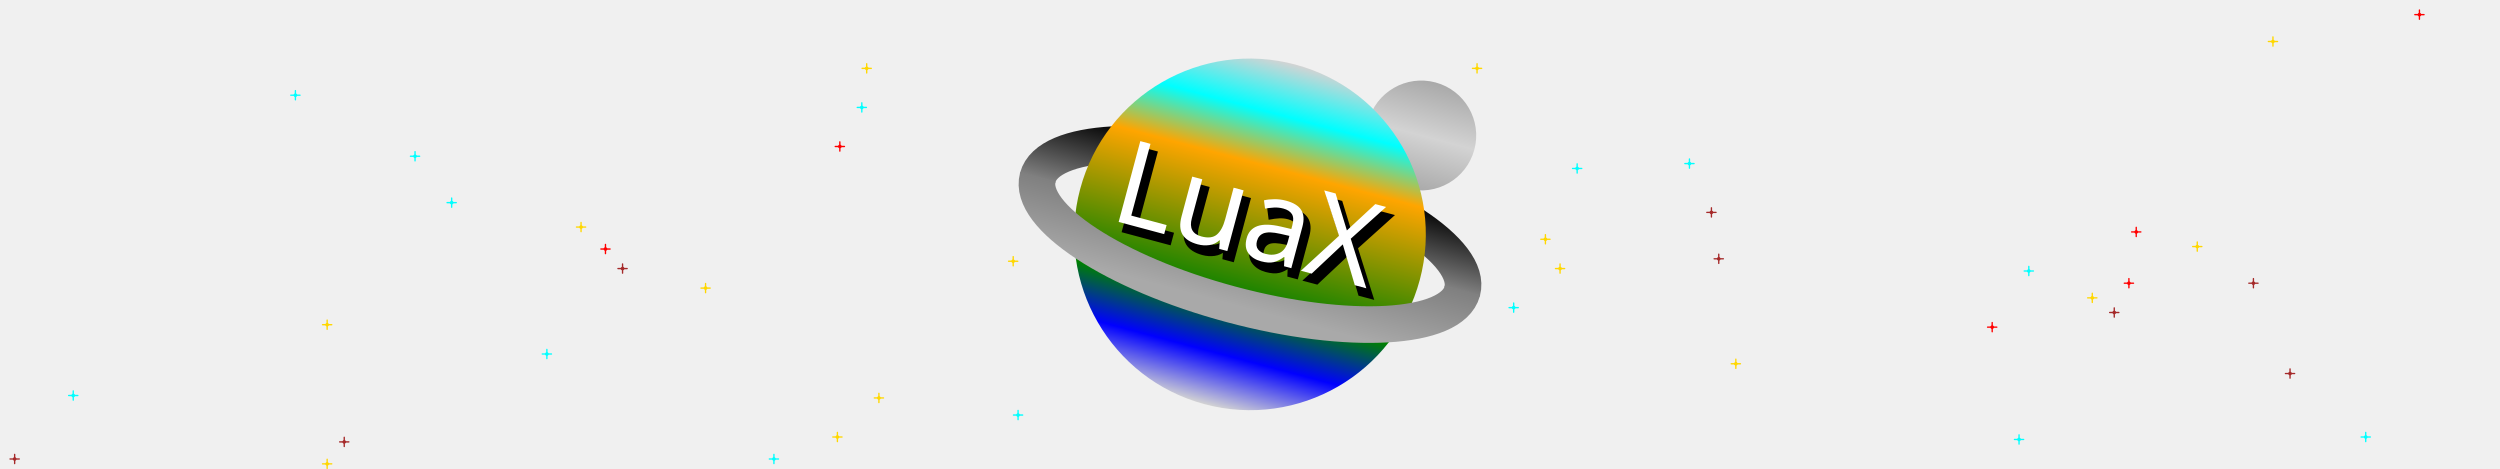
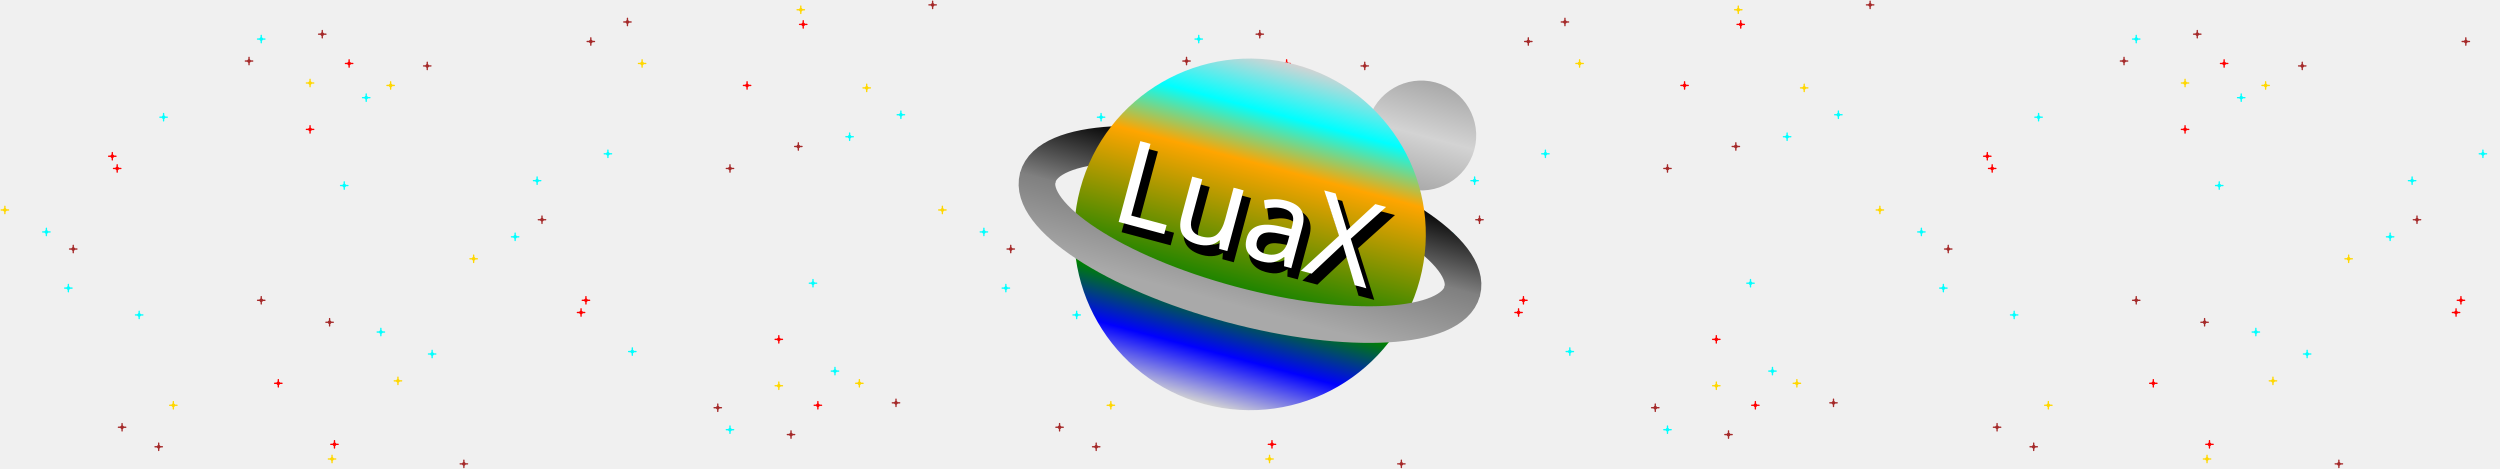
<svg xmlns="http://www.w3.org/2000/svg" font-family="Liberation Sans Bold" font-size="48" height="192" text-anchor="middle" version="1.1" width="1024">
  <defs>
    <linearGradient id="PlanetGradient" x1="0" x2="0" y1="0" y2="1">
      <stop offset="0%" stop-color="lightgrey" />
      <stop offset="15%" stop-color="cyan" />
      <stop offset="30%" stop-color="orange" />
      <stop offset="70%" stop-color="green" />
      <stop offset="85%" stop-color="blue" />
      <stop offset="100%" stop-color="lightgrey" />
    </linearGradient>
    <linearGradient id="MoonGradient" x1="0" x2="0" y1="0" y2="1">
      <stop offset="0%" stop-color="darkgrey" />
      <stop offset="50%" stop-color="lightgrey" />
      <stop offset="100%" stop-color="darkgrey" />
    </linearGradient>
    <linearGradient id="TopRingGradient" x1="0" x2="0" y1="0" y2="1">
      <stop offset="0%" stop-color="black" stop-opacity="0" />
      <stop offset="49%" stop-color="grey" stop-opacity="0" />
      <stop offset="50%" stop-color="grey" stop-opacity="1" />
      <stop offset="100%" stop-color="darkgrey" stop-opacity="1" />
    </linearGradient>
    <linearGradient id="BottomRingGradient" x1="0" x2="0" y1="0" y2="1">
      <stop offset="0%" stop-color="black" stop-opacity="1" />
      <stop offset="50%" stop-color="grey" stop-opacity="1" />
      <stop offset="51%" stop-color="grey" stop-opacity="0" />
      <stop offset="100%" stop-color="darkgrey" stop-opacity="0" />
    </linearGradient>
  </defs>
  <g stroke-linecap="round" stroke-width="0.56">
-     <circle cx="704" cy="106" fill="brown" r="0.75" />
-     <line stroke="brown" x1="704" x2="704" y1="104.12" y2="107.88" />
-     <line stroke="brown" x1="702.12" x2="705.88" y1="106" y2="106" />
-     <circle cx="923" cy="116" fill="brown" r="0.75" />
-     <line stroke="brown" x1="923" x2="923" y1="114.12" y2="117.88" />
-     <line stroke="brown" x1="921.12" x2="924.88" y1="116" y2="116" />
-     <circle cx="353" cy="44" fill="cyan" r="0.75" />
-     <line stroke="cyan" x1="353" x2="353" y1="42.12" y2="45.88" />
-     <line stroke="cyan" x1="351.12" x2="354.88" y1="44" y2="44" />
-     <circle cx="701" cy="87" fill="brown" r="0.75" />
-     <line stroke="brown" x1="701" x2="701" y1="85.12" y2="88.88" />
-     <line stroke="brown" x1="699.12" x2="702.88" y1="87" y2="87" />
-     <circle cx="551" cy="135" fill="red" r="0.75" />
-     <line stroke="red" x1="551" x2="551" y1="133.12" y2="136.88" />
-     <line stroke="red" x1="549.12" x2="552.88" y1="135" y2="135" />
-     <circle cx="360" cy="163" fill="gold" r="0.75" />
-     <line stroke="gold" x1="360" x2="360" y1="161.12" y2="164.88" />
-     <line stroke="gold" x1="358.12" x2="361.88" y1="163" y2="163" />
-     <circle cx="317" cy="188" fill="cyan" r="0.75" />
-     <line stroke="cyan" x1="317" x2="317" y1="186.12" y2="189.88" />
-     <line stroke="cyan" x1="315.12" x2="318.88" y1="188" y2="188" />
-     <circle cx="620" cy="126" fill="cyan" r="0.75" />
-     <line stroke="cyan" x1="620" x2="620" y1="124.12" y2="127.88" />
-     <line stroke="cyan" x1="618.12" x2="621.88" y1="126" y2="126" />
-     <circle cx="185" cy="83" fill="cyan" r="0.75" />
-     <line stroke="cyan" x1="185" x2="185" y1="81.12" y2="84.88" />
-     <line stroke="cyan" x1="183.12" x2="186.88" y1="83" y2="83" />
-     <circle cx="692" cy="67" fill="cyan" r="0.75" />
-     <line stroke="cyan" x1="692" x2="692" y1="65.12" y2="68.88" />
-     <line stroke="cyan" x1="690.12" x2="693.88" y1="67" y2="67" />
-     <circle cx="585" cy="133" fill="brown" r="0.75" />
-     <line stroke="brown" x1="585" x2="585" y1="131.12" y2="134.88" />
-     <line stroke="brown" x1="583.12" x2="586.88" y1="133" y2="133" />
-     <circle cx="248" cy="102" fill="red" r="0.75" />
-     <line stroke="red" x1="248" x2="248" y1="100.12" y2="103.88" />
-     <line stroke="red" x1="246.12" x2="249.88" y1="102" y2="102" />
-     <circle cx="134" cy="133" fill="gold" r="0.75" />
-     <line stroke="gold" x1="134" x2="134" y1="131.12" y2="134.88" />
-     <line stroke="gold" x1="132.12" x2="135.88" y1="133" y2="133" />
-     <circle cx="816" cy="134" fill="red" r="0.75" />
-     <line stroke="red" x1="816" x2="816" y1="132.12" y2="135.88" />
-     <line stroke="red" x1="814.12" x2="817.88" y1="134" y2="134" />
-     <circle cx="857" cy="122" fill="gold" r="0.75" />
-     <line stroke="gold" x1="857" x2="857" y1="120.12" y2="123.88" />
-     <line stroke="gold" x1="855.12" x2="858.88" y1="122" y2="122" />
-     <circle cx="875" cy="95" fill="red" r="0.75" />
-     <line stroke="red" x1="875" x2="875" y1="93.12" y2="96.88" />
-     <line stroke="red" x1="873.12" x2="876.88" y1="95" y2="95" />
-     <circle cx="224" cy="145" fill="cyan" r="0.75" />
-     <line stroke="cyan" x1="224" x2="224" y1="143.12" y2="146.88" />
-     <line stroke="cyan" x1="222.12" x2="225.88" y1="145" y2="145" />
-     <circle cx="417" cy="170" fill="cyan" r="0.75" />
-     <line stroke="cyan" x1="417" x2="417" y1="168.12" y2="171.88" />
-     <line stroke="cyan" x1="415.12" x2="418.88" y1="170" y2="170" />
-     <circle cx="900" cy="101" fill="gold" r="0.75" />
-     <line stroke="gold" x1="900" x2="900" y1="99.12" y2="102.88" />
-     <line stroke="gold" x1="898.12" x2="901.88" y1="101" y2="101" />
-     <circle cx="30" cy="162" fill="cyan" r="0.75" />
-     <line stroke="cyan" x1="30" x2="30" y1="160.12" y2="163.88" />
-     <line stroke="cyan" x1="28.12" x2="31.88" y1="162" y2="162" />
-     <circle cx="238" cy="93" fill="gold" r="0.75" />
-     <line stroke="gold" x1="238" x2="238" y1="91.12" y2="94.88" />
-     <line stroke="gold" x1="236.12" x2="239.88" y1="93" y2="93" />
-     <circle cx="141" cy="181" fill="brown" r="0.75" />
-     <line stroke="brown" x1="141" x2="141" y1="179.12" y2="182.88" />
-     <line stroke="brown" x1="139.12" x2="142.88" y1="181" y2="181" />
-     <circle cx="344" cy="60" fill="red" r="0.75" />
-     <line stroke="red" x1="344" x2="344" y1="58.12" y2="61.88" />
-     <line stroke="red" x1="342.12" x2="345.88" y1="60" y2="60" />
-     <circle cx="646" cy="69" fill="cyan" r="0.75" />
-     <line stroke="cyan" x1="646" x2="646" y1="67.12" y2="70.88" />
-     <line stroke="cyan" x1="644.12" x2="647.88" y1="69" y2="69" />
-     <circle cx="639" cy="110" fill="gold" r="0.75" />
-     <line stroke="gold" x1="639" x2="639" y1="108.12" y2="111.88" />
-     <line stroke="gold" x1="637.12" x2="640.88" y1="110" y2="110" />
-     <circle cx="255" cy="110" fill="brown" r="0.75" />
-     <line stroke="brown" x1="255" x2="255" y1="108.12" y2="111.88" />
-     <line stroke="brown" x1="253.12" x2="256.88" y1="110" y2="110" />
-     <circle cx="872" cy="116" fill="red" r="0.75" />
-     <line stroke="red" x1="872" x2="872" y1="114.12" y2="117.88" />
-     <line stroke="red" x1="870.12" x2="873.88" y1="116" y2="116" />
-     <circle cx="938" cy="153" fill="brown" r="0.75" />
-     <line stroke="brown" x1="938" x2="938" y1="151.12" y2="154.88" />
-     <line stroke="brown" x1="936.12" x2="939.88" y1="153" y2="153" />
-     <circle cx="564" cy="95" fill="brown" r="0.75" />
-     <line stroke="brown" x1="564" x2="564" y1="93.12" y2="96.88" />
-     <line stroke="brown" x1="562.12" x2="565.88" y1="95" y2="95" />
-     <circle cx="866" cy="128" fill="brown" r="0.75" />
-     <line stroke="brown" x1="866" x2="866" y1="126.12" y2="129.88" />
-     <line stroke="brown" x1="864.12" x2="867.88" y1="128" y2="128" />
-     <circle cx="831" cy="111" fill="cyan" r="0.75" />
-     <line stroke="cyan" x1="831" x2="831" y1="109.12" y2="112.88" />
-     <line stroke="cyan" x1="829.12" x2="832.88" y1="111" y2="111" />
-     <circle cx="605" cy="28" fill="gold" r="0.75" />
-     <line stroke="gold" x1="605" x2="605" y1="26.12" y2="29.88" />
-     <line stroke="gold" x1="603.12" x2="606.88" y1="28" y2="28" />
-     <circle cx="415" cy="107" fill="gold" r="0.75" />
-     <line stroke="gold" x1="415" x2="415" y1="105.12" y2="108.88" />
-     <line stroke="gold" x1="413.12" x2="416.88" y1="107" y2="107" />
-     <circle cx="343" cy="179" fill="gold" r="0.75" />
-     <line stroke="gold" x1="343" x2="343" y1="177.12" y2="180.88" />
-     <line stroke="gold" x1="341.12" x2="344.88" y1="179" y2="179" />
-     <circle cx="581" cy="93" fill="cyan" r="0.75" />
-     <line stroke="cyan" x1="581" x2="581" y1="91.12" y2="94.88" />
-     <line stroke="cyan" x1="579.12" x2="582.88" y1="93" y2="93" />
-     <circle cx="991" cy="6" fill="red" r="0.75" />
-     <line stroke="red" x1="991" x2="991" y1="4.12" y2="7.88" />
-     <line stroke="red" x1="989.12" x2="992.88" y1="6" y2="6" />
-     <circle cx="566" cy="91" fill="brown" r="0.75" />
-     <line stroke="brown" x1="566" x2="566" y1="89.12" y2="92.88" />
-     <line stroke="brown" x1="564.12" x2="567.88" y1="91" y2="91" />
-     <circle cx="134" cy="190" fill="gold" r="0.75" />
-     <line stroke="gold" x1="134" x2="134" y1="188.12" y2="191.88" />
-     <line stroke="gold" x1="132.12" x2="135.88" y1="190" y2="190" />
-     <circle cx="633" cy="98" fill="gold" r="0.75" />
-     <line stroke="gold" x1="633" x2="633" y1="96.12" y2="99.88" />
-     <line stroke="gold" x1="631.12" x2="634.88" y1="98" y2="98" />
-     <circle cx="480" cy="140" fill="red" r="0.75" />
-     <line stroke="red" x1="480" x2="480" y1="138.12" y2="141.88" />
-     <line stroke="red" x1="478.12" x2="481.88" y1="140" y2="140" />
-     <circle cx="6" cy="188" fill="brown" r="0.75" />
-     <line stroke="brown" x1="6" x2="6" y1="186.12" y2="189.88" />
-     <line stroke="brown" x1="4.12" x2="7.88" y1="188" y2="188" />
-     <circle cx="931" cy="17" fill="gold" r="0.75" />
-     <line stroke="gold" x1="931" x2="931" y1="15.12" y2="18.88" />
-     <line stroke="gold" x1="929.12" x2="932.88" y1="17" y2="17" />
-     <circle cx="552" cy="42" fill="gold" r="0.75" />
-     <line stroke="gold" x1="552" x2="552" y1="40.12" y2="43.88" />
-     <line stroke="gold" x1="550.12" x2="553.88" y1="42" y2="42" />
-     <circle cx="969" cy="179" fill="cyan" r="0.75" />
-     <line stroke="cyan" x1="969" x2="969" y1="177.12" y2="180.88" />
-     <line stroke="cyan" x1="967.12" x2="970.88" y1="179" y2="179" />
-     <circle cx="170" cy="64" fill="cyan" r="0.75" />
-     <line stroke="cyan" x1="170" x2="170" y1="62.12" y2="65.88" />
-     <line stroke="cyan" x1="168.12" x2="171.88" y1="64" y2="64" />
-     <circle cx="711" cy="149" fill="gold" r="0.75" />
-     <line stroke="gold" x1="711" x2="711" y1="147.12" y2="150.88" />
-     <line stroke="gold" x1="709.12" x2="712.88" y1="149" y2="149" />
-     <circle cx="121" cy="39" fill="cyan" r="0.75" />
-     <line stroke="cyan" x1="121" x2="121" y1="37.12" y2="40.88" />
-     <line stroke="cyan" x1="119.12" x2="122.88" y1="39" y2="39" />
-     <circle cx="355" cy="28" fill="gold" r="0.75" />
-     <line stroke="gold" x1="355" x2="355" y1="26.12" y2="29.88" />
-     <line stroke="gold" x1="353.12" x2="356.88" y1="28" y2="28" />
-     <circle cx="289" cy="118" fill="gold" r="0.75" />
-     <line stroke="gold" x1="289" x2="289" y1="116.12" y2="119.88" />
-     <line stroke="gold" x1="287.12" x2="290.88" y1="118" y2="118" />
-     <circle cx="827" cy="180" fill="cyan" r="0.75" />
-     <line stroke="cyan" x1="827" x2="827" y1="178.12" y2="181.88" />
-     <line stroke="cyan" x1="825.12" x2="828.88" y1="180" y2="180" />
+     <circle cx="30" cy="102" fill="brown" r="0.75" />
+     <line stroke="brown" x1="30" x2="30" y1="100.5" y2="103.5" />
+     <line stroke="brown" x1="28.5" x2="31.5" y1="102" y2="102" />
+     <circle cx="222" cy="90" fill="brown" r="0.75" />
+     <line stroke="brown" x1="222" x2="222" y1="88.5" y2="91.5" />
+     <line stroke="brown" x1="220.5" x2="223.5" y1="90" y2="90" />
+     <circle cx="414" cy="102" fill="brown" r="0.75" />
+     <line stroke="brown" x1="414" x2="414" y1="100.5" y2="103.5" />
+     <line stroke="brown" x1="412.5" x2="415.5" y1="102" y2="102" />
+     <circle cx="606" cy="90" fill="brown" r="0.75" />
+     <line stroke="brown" x1="606" x2="606" y1="88.5" y2="91.5" />
+     <line stroke="brown" x1="604.5" x2="607.5" y1="90" y2="90" />
+     <circle cx="798" cy="102" fill="brown" r="0.75" />
+     <line stroke="brown" x1="798" x2="798" y1="100.5" y2="103.5" />
+     <line stroke="brown" x1="796.5" x2="799.5" y1="102" y2="102" />
+     <circle cx="990" cy="90" fill="brown" r="0.75" />
+     <line stroke="brown" x1="990" x2="990" y1="88.5" y2="91.5" />
+     <line stroke="brown" x1="988.5" x2="991.5" y1="90" y2="90" />
+     <circle cx="132" cy="14" fill="brown" r="0.75" />
+     <line stroke="brown" x1="132" x2="132" y1="12.5" y2="15.5" />
+     <line stroke="brown" x1="130.5" x2="133.5" y1="14" y2="14" />
+     <circle cx="324" cy="178" fill="brown" r="0.75" />
+     <line stroke="brown" x1="324" x2="324" y1="176.5" y2="179.5" />
+     <line stroke="brown" x1="322.5" x2="325.5" y1="178" y2="178" />
+     <circle cx="516" cy="14" fill="brown" r="0.75" />
+     <line stroke="brown" x1="516" x2="516" y1="12.5" y2="15.5" />
+     <line stroke="brown" x1="514.5" x2="517.5" y1="14" y2="14" />
+     <circle cx="708" cy="178" fill="brown" r="0.75" />
+     <line stroke="brown" x1="708" x2="708" y1="176.5" y2="179.5" />
+     <line stroke="brown" x1="706.5" x2="709.5" y1="178" y2="178" />
+     <circle cx="900" cy="14" fill="brown" r="0.75" />
+     <line stroke="brown" x1="900" x2="900" y1="12.5" y2="15.5" />
+     <line stroke="brown" x1="898.5" x2="901.5" y1="14" y2="14" />
+     <circle cx="141" cy="76" fill="cyan" r="0.75" />
+     <line stroke="cyan" x1="141" x2="141" y1="74.5" y2="77.5" />
+     <line stroke="cyan" x1="139.5" x2="142.5" y1="76" y2="76" />
+     <circle cx="333" cy="116" fill="cyan" r="0.75" />
+     <line stroke="cyan" x1="333" x2="333" y1="114.5" y2="117.5" />
+     <line stroke="cyan" x1="331.5" x2="334.5" y1="116" y2="116" />
+     <circle cx="525" cy="76" fill="cyan" r="0.75" />
+     <line stroke="cyan" x1="525" x2="525" y1="74.5" y2="77.5" />
+     <line stroke="cyan" x1="523.5" x2="526.5" y1="76" y2="76" />
+     <circle cx="717" cy="116" fill="cyan" r="0.75" />
+     <line stroke="cyan" x1="717" x2="717" y1="114.5" y2="117.5" />
+     <line stroke="cyan" x1="715.5" x2="718.5" y1="116" y2="116" />
+     <circle cx="909" cy="76" fill="cyan" r="0.75" />
+     <line stroke="cyan" x1="909" x2="909" y1="74.5" y2="77.5" />
+     <line stroke="cyan" x1="907.5" x2="910.5" y1="76" y2="76" />
+     <circle cx="175" cy="27" fill="brown" r="0.75" />
+     <line stroke="brown" x1="175" x2="175" y1="25.5" y2="28.5" />
+     <line stroke="brown" x1="173.5" x2="176.5" y1="27" y2="27" />
+     <circle cx="367" cy="165" fill="brown" r="0.75" />
+     <line stroke="brown" x1="367" x2="367" y1="163.5" y2="166.5" />
+     <line stroke="brown" x1="365.5" x2="368.5" y1="165" y2="165" />
+     <circle cx="559" cy="27" fill="brown" r="0.75" />
+     <line stroke="brown" x1="559" x2="559" y1="25.5" y2="28.5" />
+     <line stroke="brown" x1="557.5" x2="560.5" y1="27" y2="27" />
+     <circle cx="751" cy="165" fill="brown" r="0.75" />
+     <line stroke="brown" x1="751" x2="751" y1="163.5" y2="166.5" />
+     <line stroke="brown" x1="749.5" x2="752.5" y1="165" y2="165" />
+     <circle cx="943" cy="27" fill="brown" r="0.75" />
+     <line stroke="brown" x1="943" x2="943" y1="25.5" y2="28.5" />
+     <line stroke="brown" x1="941.5" x2="944.5" y1="27" y2="27" />
+     <circle cx="46" cy="64" fill="red" r="0.75" />
+     <line stroke="red" x1="46" x2="46" y1="62.5" y2="65.5" />
+     <line stroke="red" x1="44.5" x2="47.5" y1="64" y2="64" />
+     <circle cx="238" cy="128" fill="red" r="0.75" />
+     <line stroke="red" x1="238" x2="238" y1="126.5" y2="129.5" />
+     <line stroke="red" x1="236.5" x2="239.5" y1="128" y2="128" />
+     <circle cx="430" cy="64" fill="red" r="0.75" />
+     <line stroke="red" x1="430" x2="430" y1="62.5" y2="65.5" />
+     <line stroke="red" x1="428.5" x2="431.5" y1="64" y2="64" />
+     <circle cx="622" cy="128" fill="red" r="0.75" />
+     <line stroke="red" x1="622" x2="622" y1="126.5" y2="129.5" />
+     <line stroke="red" x1="620.5" x2="623.5" y1="128" y2="128" />
+     <circle cx="814" cy="64" fill="red" r="0.75" />
+     <line stroke="red" x1="814" x2="814" y1="62.5" y2="65.5" />
+     <line stroke="red" x1="812.5" x2="815.5" y1="64" y2="64" />
+     <circle cx="1006" cy="128" fill="red" r="0.75" />
+     <line stroke="red" x1="1006" x2="1006" y1="126.5" y2="129.5" />
+     <line stroke="red" x1="1004.5" x2="1007.5" y1="128" y2="128" />
+     <circle cx="163" cy="156" fill="gold" r="0.75" />
+     <line stroke="gold" x1="163" x2="163" y1="154.5" y2="157.5" />
+     <line stroke="gold" x1="161.5" x2="164.5" y1="156" y2="156" />
+     <circle cx="355" cy="36" fill="gold" r="0.75" />
+     <line stroke="gold" x1="355" x2="355" y1="34.5" y2="37.5" />
+     <line stroke="gold" x1="353.5" x2="356.5" y1="36" y2="36" />
+     <circle cx="547" cy="156" fill="gold" r="0.75" />
+     <line stroke="gold" x1="547" x2="547" y1="154.5" y2="157.5" />
+     <line stroke="gold" x1="545.5" x2="548.5" y1="156" y2="156" />
+     <circle cx="739" cy="36" fill="gold" r="0.75" />
+     <line stroke="gold" x1="739" x2="739" y1="34.5" y2="37.5" />
+     <line stroke="gold" x1="737.5" x2="740.5" y1="36" y2="36" />
+     <circle cx="931" cy="156" fill="gold" r="0.75" />
+     <line stroke="gold" x1="931" x2="931" y1="154.5" y2="157.5" />
+     <line stroke="gold" x1="929.5" x2="932.5" y1="156" y2="156" />
+     <circle cx="177" cy="145" fill="cyan" r="0.75" />
+     <line stroke="cyan" x1="177" x2="177" y1="143.5" y2="146.5" />
+     <line stroke="cyan" x1="175.5" x2="178.5" y1="145" y2="145" />
+     <circle cx="369" cy="47" fill="cyan" r="0.75" />
+     <line stroke="cyan" x1="369" x2="369" y1="45.5" y2="48.5" />
+     <line stroke="cyan" x1="367.5" x2="370.5" y1="47" y2="47" />
+     <circle cx="561" cy="145" fill="cyan" r="0.75" />
+     <line stroke="cyan" x1="561" x2="561" y1="143.5" y2="146.5" />
+     <line stroke="cyan" x1="559.5" x2="562.5" y1="145" y2="145" />
+     <circle cx="753" cy="47" fill="cyan" r="0.75" />
+     <line stroke="cyan" x1="753" x2="753" y1="45.5" y2="48.5" />
+     <line stroke="cyan" x1="751.5" x2="754.5" y1="47" y2="47" />
+     <circle cx="945" cy="145" fill="cyan" r="0.75" />
+     <line stroke="cyan" x1="945" x2="945" y1="143.5" y2="146.5" />
+     <line stroke="cyan" x1="943.5" x2="946.5" y1="145" y2="145" />
+     <circle cx="150" cy="40" fill="cyan" r="0.75" />
+     <line stroke="cyan" x1="150" x2="150" y1="38.5" y2="41.5" />
+     <line stroke="cyan" x1="148.5" x2="151.5" y1="40" y2="40" />
+     <circle cx="342" cy="152" fill="cyan" r="0.75" />
+     <line stroke="cyan" x1="342" x2="342" y1="150.5" y2="153.5" />
+     <line stroke="cyan" x1="340.5" x2="343.5" y1="152" y2="152" />
+     <circle cx="534" cy="40" fill="cyan" r="0.75" />
+     <line stroke="cyan" x1="534" x2="534" y1="38.5" y2="41.5" />
+     <line stroke="cyan" x1="532.5" x2="535.5" y1="40" y2="40" />
+     <circle cx="726" cy="152" fill="cyan" r="0.75" />
+     <line stroke="cyan" x1="726" x2="726" y1="150.5" y2="153.5" />
+     <line stroke="cyan" x1="724.5" x2="727.5" y1="152" y2="152" />
+     <circle cx="918" cy="40" fill="cyan" r="0.75" />
+     <line stroke="cyan" x1="918" x2="918" y1="38.5" y2="41.5" />
+     <line stroke="cyan" x1="916.5" x2="919.5" y1="40" y2="40" />
+     <circle cx="67" cy="48" fill="cyan" r="0.75" />
+     <line stroke="cyan" x1="67" x2="67" y1="46.5" y2="49.5" />
+     <line stroke="cyan" x1="65.5" x2="68.5" y1="48" y2="48" />
+     <circle cx="259" cy="144" fill="cyan" r="0.75" />
+     <line stroke="cyan" x1="259" x2="259" y1="142.5" y2="145.5" />
+     <line stroke="cyan" x1="257.5" x2="260.5" y1="144" y2="144" />
+     <circle cx="451" cy="48" fill="cyan" r="0.75" />
+     <line stroke="cyan" x1="451" x2="451" y1="46.5" y2="49.5" />
+     <line stroke="cyan" x1="449.5" x2="452.5" y1="48" y2="48" />
+     <circle cx="643" cy="144" fill="cyan" r="0.75" />
+     <line stroke="cyan" x1="643" x2="643" y1="142.5" y2="145.5" />
+     <line stroke="cyan" x1="641.5" x2="644.5" y1="144" y2="144" />
+     <circle cx="835" cy="48" fill="cyan" r="0.75" />
+     <line stroke="cyan" x1="835" x2="835" y1="46.5" y2="49.5" />
+     <line stroke="cyan" x1="833.5" x2="836.5" y1="48" y2="48" />
+     <circle cx="28" cy="118" fill="cyan" r="0.75" />
+     <line stroke="cyan" x1="28" x2="28" y1="116.5" y2="119.5" />
+     <line stroke="cyan" x1="26.5" x2="29.5" y1="118" y2="118" />
+     <circle cx="220" cy="74" fill="cyan" r="0.75" />
+     <line stroke="cyan" x1="220" x2="220" y1="72.5" y2="75.5" />
+     <line stroke="cyan" x1="218.5" x2="221.5" y1="74" y2="74" />
+     <circle cx="412" cy="118" fill="cyan" r="0.75" />
+     <line stroke="cyan" x1="412" x2="412" y1="116.5" y2="119.5" />
+     <line stroke="cyan" x1="410.5" x2="413.5" y1="118" y2="118" />
+     <circle cx="604" cy="74" fill="cyan" r="0.75" />
+     <line stroke="cyan" x1="604" x2="604" y1="72.5" y2="75.5" />
+     <line stroke="cyan" x1="602.5" x2="605.5" y1="74" y2="74" />
+     <circle cx="796" cy="118" fill="cyan" r="0.75" />
+     <line stroke="cyan" x1="796" x2="796" y1="116.5" y2="119.5" />
+     <line stroke="cyan" x1="794.5" x2="797.5" y1="118" y2="118" />
+     <circle cx="988" cy="74" fill="cyan" r="0.75" />
+     <line stroke="cyan" x1="988" x2="988" y1="72.5" y2="75.5" />
+     <line stroke="cyan" x1="986.5" x2="989.5" y1="74" y2="74" />
+     <circle cx="102" cy="25" fill="brown" r="0.75" />
+     <line stroke="brown" x1="102" x2="102" y1="23.5" y2="26.5" />
+     <line stroke="brown" x1="100.5" x2="103.5" y1="25" y2="25" />
+     <circle cx="294" cy="167" fill="brown" r="0.75" />
+     <line stroke="brown" x1="294" x2="294" y1="165.5" y2="168.5" />
+     <line stroke="brown" x1="292.5" x2="295.5" y1="167" y2="167" />
+     <circle cx="486" cy="25" fill="brown" r="0.75" />
+     <line stroke="brown" x1="486" x2="486" y1="23.5" y2="26.5" />
+     <line stroke="brown" x1="484.5" x2="487.5" y1="25" y2="25" />
+     <circle cx="678" cy="167" fill="brown" r="0.75" />
+     <line stroke="brown" x1="678" x2="678" y1="165.5" y2="168.5" />
+     <line stroke="brown" x1="676.5" x2="679.5" y1="167" y2="167" />
+     <circle cx="870" cy="25" fill="brown" r="0.75" />
+     <line stroke="brown" x1="870" x2="870" y1="23.5" y2="26.5" />
+     <line stroke="brown" x1="868.5" x2="871.5" y1="25" y2="25" />
+     <circle cx="114" cy="157" fill="red" r="0.75" />
+     <line stroke="red" x1="114" x2="114" y1="155.5" y2="158.5" />
+     <line stroke="red" x1="112.5" x2="115.5" y1="157" y2="157" />
+     <circle cx="306" cy="35" fill="red" r="0.75" />
+     <line stroke="red" x1="306" x2="306" y1="33.5" y2="36.5" />
+     <line stroke="red" x1="304.5" x2="307.5" y1="35" y2="35" />
+     <circle cx="498" cy="157" fill="red" r="0.75" />
+     <line stroke="red" x1="498" x2="498" y1="155.5" y2="158.5" />
+     <line stroke="red" x1="496.5" x2="499.5" y1="157" y2="157" />
+     <circle cx="690" cy="35" fill="red" r="0.75" />
+     <line stroke="red" x1="690" x2="690" y1="33.5" y2="36.5" />
+     <line stroke="red" x1="688.5" x2="691.5" y1="35" y2="35" />
+     <circle cx="882" cy="157" fill="red" r="0.75" />
+     <line stroke="red" x1="882" x2="882" y1="155.5" y2="158.5" />
+     <line stroke="red" x1="880.5" x2="883.5" y1="157" y2="157" />
+     <circle cx="71" cy="166" fill="gold" r="0.75" />
+     <line stroke="gold" x1="71" x2="71" y1="164.5" y2="167.5" />
+     <line stroke="gold" x1="69.5" x2="72.5" y1="166" y2="166" />
+     <circle cx="263" cy="26" fill="gold" r="0.75" />
+     <line stroke="gold" x1="263" x2="263" y1="24.5" y2="27.5" />
+     <line stroke="gold" x1="261.5" x2="264.5" y1="26" y2="26" />
+     <circle cx="455" cy="166" fill="gold" r="0.75" />
+     <line stroke="gold" x1="455" x2="455" y1="164.5" y2="167.5" />
+     <line stroke="gold" x1="453.5" x2="456.5" y1="166" y2="166" />
+     <circle cx="647" cy="26" fill="gold" r="0.75" />
+     <line stroke="gold" x1="647" x2="647" y1="24.5" y2="27.5" />
+     <line stroke="gold" x1="645.5" x2="648.5" y1="26" y2="26" />
+     <circle cx="839" cy="166" fill="gold" r="0.75" />
+     <line stroke="gold" x1="839" x2="839" y1="164.5" y2="167.5" />
+     <line stroke="gold" x1="837.5" x2="840.5" y1="166" y2="166" />
+     <circle cx="127" cy="53" fill="red" r="0.75" />
+     <line stroke="red" x1="127" x2="127" y1="51.5" y2="54.5" />
+     <line stroke="red" x1="125.5" x2="128.5" y1="53" y2="53" />
+     <circle cx="319" cy="139" fill="red" r="0.75" />
+     <line stroke="red" x1="319" x2="319" y1="137.5" y2="140.5" />
+     <line stroke="red" x1="317.5" x2="320.5" y1="139" y2="139" />
+     <circle cx="511" cy="53" fill="red" r="0.75" />
+     <line stroke="red" x1="511" x2="511" y1="51.5" y2="54.5" />
+     <line stroke="red" x1="509.5" x2="512.5" y1="53" y2="53" />
+     <circle cx="703" cy="139" fill="red" r="0.75" />
+     <line stroke="red" x1="703" x2="703" y1="137.5" y2="140.5" />
+     <line stroke="red" x1="701.5" x2="704.5" y1="139" y2="139" />
+     <circle cx="895" cy="53" fill="red" r="0.75" />
+     <line stroke="red" x1="895" x2="895" y1="51.5" y2="54.5" />
+     <line stroke="red" x1="893.5" x2="896.5" y1="53" y2="53" />
+     <circle cx="136" cy="188" fill="gold" r="0.75" />
+     <line stroke="gold" x1="136" x2="136" y1="186.5" y2="189.5" />
+     <line stroke="gold" x1="134.5" x2="137.5" y1="188" y2="188" />
+     <circle cx="328" cy="4" fill="gold" r="0.75" />
+     <line stroke="gold" x1="328" x2="328" y1="2.5" y2="5.5" />
+     <line stroke="gold" x1="326.5" x2="329.5" y1="4" y2="4" />
+     <circle cx="520" cy="188" fill="gold" r="0.75" />
+     <line stroke="gold" x1="520" x2="520" y1="186.5" y2="189.5" />
+     <line stroke="gold" x1="518.5" x2="521.5" y1="188" y2="188" />
+     <circle cx="712" cy="4" fill="gold" r="0.75" />
+     <line stroke="gold" x1="712" x2="712" y1="2.5" y2="5.5" />
+     <line stroke="gold" x1="710.5" x2="713.5" y1="4" y2="4" />
+     <circle cx="904" cy="188" fill="gold" r="0.75" />
+     <line stroke="gold" x1="904" x2="904" y1="186.5" y2="189.5" />
+     <line stroke="gold" x1="902.5" x2="905.5" y1="188" y2="188" />
+     <circle cx="143" cy="26" fill="red" r="0.75" />
+     <line stroke="red" x1="143" x2="143" y1="24.5" y2="27.5" />
+     <line stroke="red" x1="141.5" x2="144.5" y1="26" y2="26" />
+     <circle cx="335" cy="166" fill="red" r="0.75" />
+     <line stroke="red" x1="335" x2="335" y1="164.5" y2="167.5" />
+     <line stroke="red" x1="333.5" x2="336.5" y1="166" y2="166" />
+     <circle cx="527" cy="26" fill="red" r="0.75" />
+     <line stroke="red" x1="527" x2="527" y1="24.5" y2="27.5" />
+     <line stroke="red" x1="525.5" x2="528.5" y1="26" y2="26" />
+     <circle cx="719" cy="166" fill="red" r="0.75" />
+     <line stroke="red" x1="719" x2="719" y1="164.5" y2="167.5" />
+     <line stroke="red" x1="717.5" x2="720.5" y1="166" y2="166" />
+     <circle cx="911" cy="26" fill="red" r="0.75" />
+     <line stroke="red" x1="911" x2="911" y1="24.5" y2="27.5" />
+     <line stroke="red" x1="909.5" x2="912.5" y1="26" y2="26" />
+     <circle cx="156" cy="136" fill="cyan" r="0.75" />
+     <line stroke="cyan" x1="156" x2="156" y1="134.5" y2="137.5" />
+     <line stroke="cyan" x1="154.5" x2="157.5" y1="136" y2="136" />
+     <circle cx="348" cy="56" fill="cyan" r="0.75" />
+     <line stroke="cyan" x1="348" x2="348" y1="54.5" y2="57.5" />
+     <line stroke="cyan" x1="346.5" x2="349.5" y1="56" y2="56" />
+     <circle cx="540" cy="136" fill="cyan" r="0.75" />
+     <line stroke="cyan" x1="540" x2="540" y1="134.5" y2="137.5" />
+     <line stroke="cyan" x1="538.5" x2="541.5" y1="136" y2="136" />
+     <circle cx="732" cy="56" fill="cyan" r="0.75" />
+     <line stroke="cyan" x1="732" x2="732" y1="54.5" y2="57.5" />
+     <line stroke="cyan" x1="730.5" x2="733.5" y1="56" y2="56" />
+     <circle cx="924" cy="136" fill="cyan" r="0.75" />
+     <line stroke="cyan" x1="924" x2="924" y1="134.5" y2="137.5" />
+     <line stroke="cyan" x1="922.5" x2="925.5" y1="136" y2="136" />
+     <circle cx="107" cy="16" fill="cyan" r="0.75" />
+     <line stroke="cyan" x1="107" x2="107" y1="14.5" y2="17.5" />
+     <line stroke="cyan" x1="105.5" x2="108.5" y1="16" y2="16" />
+     <circle cx="299" cy="176" fill="cyan" r="0.75" />
+     <line stroke="cyan" x1="299" x2="299" y1="174.5" y2="177.5" />
+     <line stroke="cyan" x1="297.5" x2="300.5" y1="176" y2="176" />
+     <circle cx="491" cy="16" fill="cyan" r="0.75" />
+     <line stroke="cyan" x1="491" x2="491" y1="14.5" y2="17.5" />
+     <line stroke="cyan" x1="489.5" x2="492.5" y1="16" y2="16" />
+     <circle cx="683" cy="176" fill="cyan" r="0.75" />
+     <line stroke="cyan" x1="683" x2="683" y1="174.5" y2="177.5" />
+     <line stroke="cyan" x1="681.5" x2="684.5" y1="176" y2="176" />
+     <circle cx="875" cy="16" fill="cyan" r="0.75" />
+     <line stroke="cyan" x1="875" x2="875" y1="14.5" y2="17.5" />
+     <line stroke="cyan" x1="873.5" x2="876.5" y1="16" y2="16" />
+     <circle cx="2" cy="86" fill="gold" r="0.75" />
+     <line stroke="gold" x1="2" x2="2" y1="84.5" y2="87.5" />
+     <line stroke="gold" x1="0.5" x2="3.5" y1="86" y2="86" />
+     <circle cx="194" cy="106" fill="gold" r="0.75" />
+     <line stroke="gold" x1="194" x2="194" y1="104.5" y2="107.5" />
+     <line stroke="gold" x1="192.5" x2="195.5" y1="106" y2="106" />
+     <circle cx="386" cy="86" fill="gold" r="0.75" />
+     <line stroke="gold" x1="386" x2="386" y1="84.5" y2="87.5" />
+     <line stroke="gold" x1="384.5" x2="387.5" y1="86" y2="86" />
+     <circle cx="578" cy="106" fill="gold" r="0.75" />
+     <line stroke="gold" x1="578" x2="578" y1="104.5" y2="107.5" />
+     <line stroke="gold" x1="576.5" x2="579.5" y1="106" y2="106" />
+     <circle cx="770" cy="86" fill="gold" r="0.75" />
+     <line stroke="gold" x1="770" x2="770" y1="84.5" y2="87.5" />
+     <line stroke="gold" x1="768.5" x2="771.5" y1="86" y2="86" />
+     <circle cx="962" cy="106" fill="gold" r="0.75" />
+     <line stroke="gold" x1="962" x2="962" y1="104.5" y2="107.5" />
+     <line stroke="gold" x1="960.5" x2="963.5" y1="106" y2="106" />
+     <circle cx="57" cy="129" fill="cyan" r="0.75" />
+     <line stroke="cyan" x1="57" x2="57" y1="127.5" y2="130.5" />
+     <line stroke="cyan" x1="55.5" x2="58.5" y1="129" y2="129" />
+     <circle cx="249" cy="63" fill="cyan" r="0.75" />
+     <line stroke="cyan" x1="249" x2="249" y1="61.5" y2="64.5" />
+     <line stroke="cyan" x1="247.5" x2="250.5" y1="63" y2="63" />
+     <circle cx="441" cy="129" fill="cyan" r="0.75" />
+     <line stroke="cyan" x1="441" x2="441" y1="127.5" y2="130.5" />
+     <line stroke="cyan" x1="439.5" x2="442.5" y1="129" y2="129" />
+     <circle cx="633" cy="63" fill="cyan" r="0.75" />
+     <line stroke="cyan" x1="633" x2="633" y1="61.5" y2="64.5" />
+     <line stroke="cyan" x1="631.5" x2="634.5" y1="63" y2="63" />
+     <circle cx="825" cy="129" fill="cyan" r="0.75" />
+     <line stroke="cyan" x1="825" x2="825" y1="127.5" y2="130.5" />
+     <line stroke="cyan" x1="823.5" x2="826.5" y1="129" y2="129" />
+     <circle cx="1017" cy="63" fill="cyan" r="0.75" />
+     <line stroke="cyan" x1="1017" x2="1017" y1="61.5" y2="64.5" />
+     <line stroke="cyan" x1="1015.5" x2="1018.5" y1="63" y2="63" />
+     <circle cx="160" cy="35" fill="gold" r="0.75" />
+     <line stroke="gold" x1="160" x2="160" y1="33.5" y2="36.5" />
+     <line stroke="gold" x1="158.5" x2="161.5" y1="35" y2="35" />
+     <circle cx="352" cy="157" fill="gold" r="0.75" />
+     <line stroke="gold" x1="352" x2="352" y1="155.5" y2="158.5" />
+     <line stroke="gold" x1="350.5" x2="353.5" y1="157" y2="157" />
+     <circle cx="544" cy="35" fill="gold" r="0.75" />
+     <line stroke="gold" x1="544" x2="544" y1="33.5" y2="36.5" />
+     <line stroke="gold" x1="542.5" x2="545.5" y1="35" y2="35" />
+     <circle cx="736" cy="157" fill="gold" r="0.75" />
+     <line stroke="gold" x1="736" x2="736" y1="155.5" y2="158.5" />
+     <line stroke="gold" x1="734.5" x2="737.5" y1="157" y2="157" />
+     <circle cx="928" cy="35" fill="gold" r="0.75" />
+     <line stroke="gold" x1="928" x2="928" y1="33.5" y2="36.5" />
+     <line stroke="gold" x1="926.5" x2="929.5" y1="35" y2="35" />
+     <circle cx="107" cy="123" fill="brown" r="0.75" />
+     <line stroke="brown" x1="107" x2="107" y1="121.5" y2="124.5" />
+     <line stroke="brown" x1="105.5" x2="108.5" y1="123" y2="123" />
+     <circle cx="299" cy="69" fill="brown" r="0.75" />
+     <line stroke="brown" x1="299" x2="299" y1="67.5" y2="70.5" />
+     <line stroke="brown" x1="297.5" x2="300.5" y1="69" y2="69" />
+     <circle cx="491" cy="123" fill="brown" r="0.75" />
+     <line stroke="brown" x1="491" x2="491" y1="121.5" y2="124.5" />
+     <line stroke="brown" x1="489.5" x2="492.5" y1="123" y2="123" />
+     <circle cx="683" cy="69" fill="brown" r="0.75" />
+     <line stroke="brown" x1="683" x2="683" y1="67.5" y2="70.5" />
+     <line stroke="brown" x1="681.5" x2="684.5" y1="69" y2="69" />
+     <circle cx="875" cy="123" fill="brown" r="0.75" />
+     <line stroke="brown" x1="875" x2="875" y1="121.5" y2="124.5" />
+     <line stroke="brown" x1="873.5" x2="876.5" y1="123" y2="123" />
+     <circle cx="48" cy="69" fill="red" r="0.75" />
+     <line stroke="red" x1="48" x2="48" y1="67.5" y2="70.5" />
+     <line stroke="red" x1="46.5" x2="49.5" y1="69" y2="69" />
+     <circle cx="240" cy="123" fill="red" r="0.75" />
+     <line stroke="red" x1="240" x2="240" y1="121.5" y2="124.5" />
+     <line stroke="red" x1="238.5" x2="241.5" y1="123" y2="123" />
+     <circle cx="432" cy="69" fill="red" r="0.75" />
+     <line stroke="red" x1="432" x2="432" y1="67.5" y2="70.5" />
+     <line stroke="red" x1="430.5" x2="433.5" y1="69" y2="69" />
+     <circle cx="624" cy="123" fill="red" r="0.75" />
+     <line stroke="red" x1="624" x2="624" y1="121.5" y2="124.5" />
+     <line stroke="red" x1="622.5" x2="625.5" y1="123" y2="123" />
+     <circle cx="816" cy="69" fill="red" r="0.75" />
+     <line stroke="red" x1="816" x2="816" y1="67.5" y2="70.5" />
+     <line stroke="red" x1="814.5" x2="817.5" y1="69" y2="69" />
+     <circle cx="1008" cy="123" fill="red" r="0.75" />
+     <line stroke="red" x1="1008" x2="1008" y1="121.5" y2="124.5" />
+     <line stroke="red" x1="1006.5" x2="1009.5" y1="123" y2="123" />
+     <circle cx="19" cy="95" fill="cyan" r="0.75" />
+     <line stroke="cyan" x1="19" x2="19" y1="93.5" y2="96.5" />
+     <line stroke="cyan" x1="17.5" x2="20.5" y1="95" y2="95" />
+     <circle cx="211" cy="97" fill="cyan" r="0.75" />
+     <line stroke="cyan" x1="211" x2="211" y1="95.5" y2="98.5" />
+     <line stroke="cyan" x1="209.5" x2="212.5" y1="97" y2="97" />
+     <circle cx="403" cy="95" fill="cyan" r="0.75" />
+     <line stroke="cyan" x1="403" x2="403" y1="93.5" y2="96.5" />
+     <line stroke="cyan" x1="401.5" x2="404.5" y1="95" y2="95" />
+     <circle cx="595" cy="97" fill="cyan" r="0.75" />
+     <line stroke="cyan" x1="595" x2="595" y1="95.5" y2="98.5" />
+     <line stroke="cyan" x1="593.5" x2="596.5" y1="97" y2="97" />
+     <circle cx="787" cy="95" fill="cyan" r="0.75" />
+     <line stroke="cyan" x1="787" x2="787" y1="93.5" y2="96.5" />
+     <line stroke="cyan" x1="785.5" x2="788.5" y1="95" y2="95" />
+     <circle cx="979" cy="97" fill="cyan" r="0.75" />
+     <line stroke="cyan" x1="979" x2="979" y1="95.5" y2="98.5" />
+     <line stroke="cyan" x1="977.5" x2="980.5" y1="97" y2="97" />
+     <circle cx="127" cy="34" fill="gold" r="0.75" />
+     <line stroke="gold" x1="127" x2="127" y1="32.5" y2="35.5" />
+     <line stroke="gold" x1="125.5" x2="128.5" y1="34" y2="34" />
+     <circle cx="319" cy="158" fill="gold" r="0.75" />
+     <line stroke="gold" x1="319" x2="319" y1="156.5" y2="159.5" />
+     <line stroke="gold" x1="317.5" x2="320.5" y1="158" y2="158" />
+     <circle cx="511" cy="34" fill="gold" r="0.75" />
+     <line stroke="gold" x1="511" x2="511" y1="32.5" y2="35.5" />
+     <line stroke="gold" x1="509.5" x2="512.5" y1="34" y2="34" />
+     <circle cx="703" cy="158" fill="gold" r="0.75" />
+     <line stroke="gold" x1="703" x2="703" y1="156.5" y2="159.5" />
+     <line stroke="gold" x1="701.5" x2="704.5" y1="158" y2="158" />
+     <circle cx="895" cy="34" fill="gold" r="0.75" />
+     <line stroke="gold" x1="895" x2="895" y1="32.5" y2="35.5" />
+     <line stroke="gold" x1="893.5" x2="896.5" y1="34" y2="34" />
+     <circle cx="50" cy="175" fill="brown" r="0.75" />
+     <line stroke="brown" x1="50" x2="50" y1="173.5" y2="176.5" />
+     <line stroke="brown" x1="48.5" x2="51.5" y1="175" y2="175" />
+     <circle cx="242" cy="17" fill="brown" r="0.75" />
+     <line stroke="brown" x1="242" x2="242" y1="15.5" y2="18.5" />
+     <line stroke="brown" x1="240.5" x2="243.5" y1="17" y2="17" />
+     <circle cx="434" cy="175" fill="brown" r="0.75" />
+     <line stroke="brown" x1="434" x2="434" y1="173.5" y2="176.5" />
+     <line stroke="brown" x1="432.5" x2="435.5" y1="175" y2="175" />
+     <circle cx="626" cy="17" fill="brown" r="0.75" />
+     <line stroke="brown" x1="626" x2="626" y1="15.5" y2="18.5" />
+     <line stroke="brown" x1="624.5" x2="627.5" y1="17" y2="17" />
+     <circle cx="818" cy="175" fill="brown" r="0.75" />
+     <line stroke="brown" x1="818" x2="818" y1="173.5" y2="176.5" />
+     <line stroke="brown" x1="816.5" x2="819.5" y1="175" y2="175" />
+     <circle cx="1010" cy="17" fill="brown" r="0.75" />
+     <line stroke="brown" x1="1010" x2="1010" y1="15.5" y2="18.5" />
+     <line stroke="brown" x1="1008.5" x2="1011.5" y1="17" y2="17" />
+     <circle cx="137" cy="182" fill="red" r="0.75" />
+     <line stroke="red" x1="137" x2="137" y1="180.5" y2="183.5" />
+     <line stroke="red" x1="135.5" x2="138.5" y1="182" y2="182" />
+     <circle cx="329" cy="10" fill="red" r="0.75" />
+     <line stroke="red" x1="329" x2="329" y1="8.5" y2="11.5" />
+     <line stroke="red" x1="327.5" x2="330.5" y1="10" y2="10" />
+     <circle cx="521" cy="182" fill="red" r="0.75" />
+     <line stroke="red" x1="521" x2="521" y1="180.5" y2="183.5" />
+     <line stroke="red" x1="519.5" x2="522.5" y1="182" y2="182" />
+     <circle cx="713" cy="10" fill="red" r="0.75" />
+     <line stroke="red" x1="713" x2="713" y1="8.5" y2="11.5" />
+     <line stroke="red" x1="711.5" x2="714.5" y1="10" y2="10" />
+     <circle cx="905" cy="182" fill="red" r="0.75" />
+     <line stroke="red" x1="905" x2="905" y1="180.5" y2="183.5" />
+     <line stroke="red" x1="903.5" x2="906.5" y1="182" y2="182" />
+     <circle cx="190" cy="190" fill="brown" r="0.75" />
+     <line stroke="brown" x1="190" x2="190" y1="188.5" y2="191.5" />
+     <line stroke="brown" x1="188.5" x2="191.5" y1="190" y2="190" />
+     <circle cx="382" cy="2" fill="brown" r="0.75" />
+     <line stroke="brown" x1="382" x2="382" y1="0.5" y2="3.5" />
+     <line stroke="brown" x1="380.5" x2="383.5" y1="2" y2="2" />
+     <circle cx="574" cy="190" fill="brown" r="0.75" />
+     <line stroke="brown" x1="574" x2="574" y1="188.5" y2="191.5" />
+     <line stroke="brown" x1="572.5" x2="575.5" y1="190" y2="190" />
+     <circle cx="766" cy="2" fill="brown" r="0.75" />
+     <line stroke="brown" x1="766" x2="766" y1="0.5" y2="3.5" />
+     <line stroke="brown" x1="764.5" x2="767.5" y1="2" y2="2" />
+     <circle cx="958" cy="190" fill="brown" r="0.75" />
+     <line stroke="brown" x1="958" x2="958" y1="188.5" y2="191.5" />
+     <line stroke="brown" x1="956.5" x2="959.5" y1="190" y2="190" />
+     <circle cx="135" cy="132" fill="brown" r="0.75" />
+     <line stroke="brown" x1="135" x2="135" y1="130.5" y2="133.5" />
+     <line stroke="brown" x1="133.5" x2="136.5" y1="132" y2="132" />
+     <circle cx="327" cy="60" fill="brown" r="0.75" />
+     <line stroke="brown" x1="327" x2="327" y1="58.5" y2="61.5" />
+     <line stroke="brown" x1="325.5" x2="328.5" y1="60" y2="60" />
+     <circle cx="519" cy="132" fill="brown" r="0.75" />
+     <line stroke="brown" x1="519" x2="519" y1="130.5" y2="133.5" />
+     <line stroke="brown" x1="517.5" x2="520.5" y1="132" y2="132" />
+     <circle cx="711" cy="60" fill="brown" r="0.75" />
+     <line stroke="brown" x1="711" x2="711" y1="58.5" y2="61.5" />
+     <line stroke="brown" x1="709.5" x2="712.5" y1="60" y2="60" />
+     <circle cx="903" cy="132" fill="brown" r="0.75" />
+     <line stroke="brown" x1="903" x2="903" y1="130.5" y2="133.5" />
+     <line stroke="brown" x1="901.5" x2="904.5" y1="132" y2="132" />
+     <circle cx="65" cy="183" fill="brown" r="0.75" />
+     <line stroke="brown" x1="65" x2="65" y1="181.5" y2="184.5" />
+     <line stroke="brown" x1="63.5" x2="66.5" y1="183" y2="183" />
+     <circle cx="257" cy="9" fill="brown" r="0.75" />
+     <line stroke="brown" x1="257" x2="257" y1="7.5" y2="10.5" />
+     <line stroke="brown" x1="255.5" x2="258.5" y1="9" y2="9" />
+     <circle cx="449" cy="183" fill="brown" r="0.75" />
+     <line stroke="brown" x1="449" x2="449" y1="181.5" y2="184.5" />
+     <line stroke="brown" x1="447.5" x2="450.5" y1="183" y2="183" />
+     <circle cx="641" cy="9" fill="brown" r="0.75" />
+     <line stroke="brown" x1="641" x2="641" y1="7.5" y2="10.5" />
+     <line stroke="brown" x1="639.5" x2="642.5" y1="9" y2="9" />
+     <circle cx="833" cy="183" fill="brown" r="0.75" />
+     <line stroke="brown" x1="833" x2="833" y1="181.5" y2="184.5" />
+     <line stroke="brown" x1="831.5" x2="834.5" y1="183" y2="183" />
  </g>
  <g transform="translate(512, 96) rotate(15)">
    <circle cx="57.28" cy="-57.28" fill="url(#MoonGradient)" r="22.5" />
    <ellipse fill-opacity="0" rx="90" ry="29.7" stroke="url(#BottomRingGradient)" stroke-width="15" />
    <circle fill="url(#PlanetGradient)" r="72" />
    <text dx="0" dy="12.0" fill="black" stroke="black" stroke-width="1.5">LuaX</text>
    <text dx="-3.0" dy="9.0" fill="white">LuaX</text>
    <ellipse fill-opacity="0" rx="90" ry="29.7" stroke="url(#TopRingGradient)" stroke-width="15" />
  </g>
</svg>
